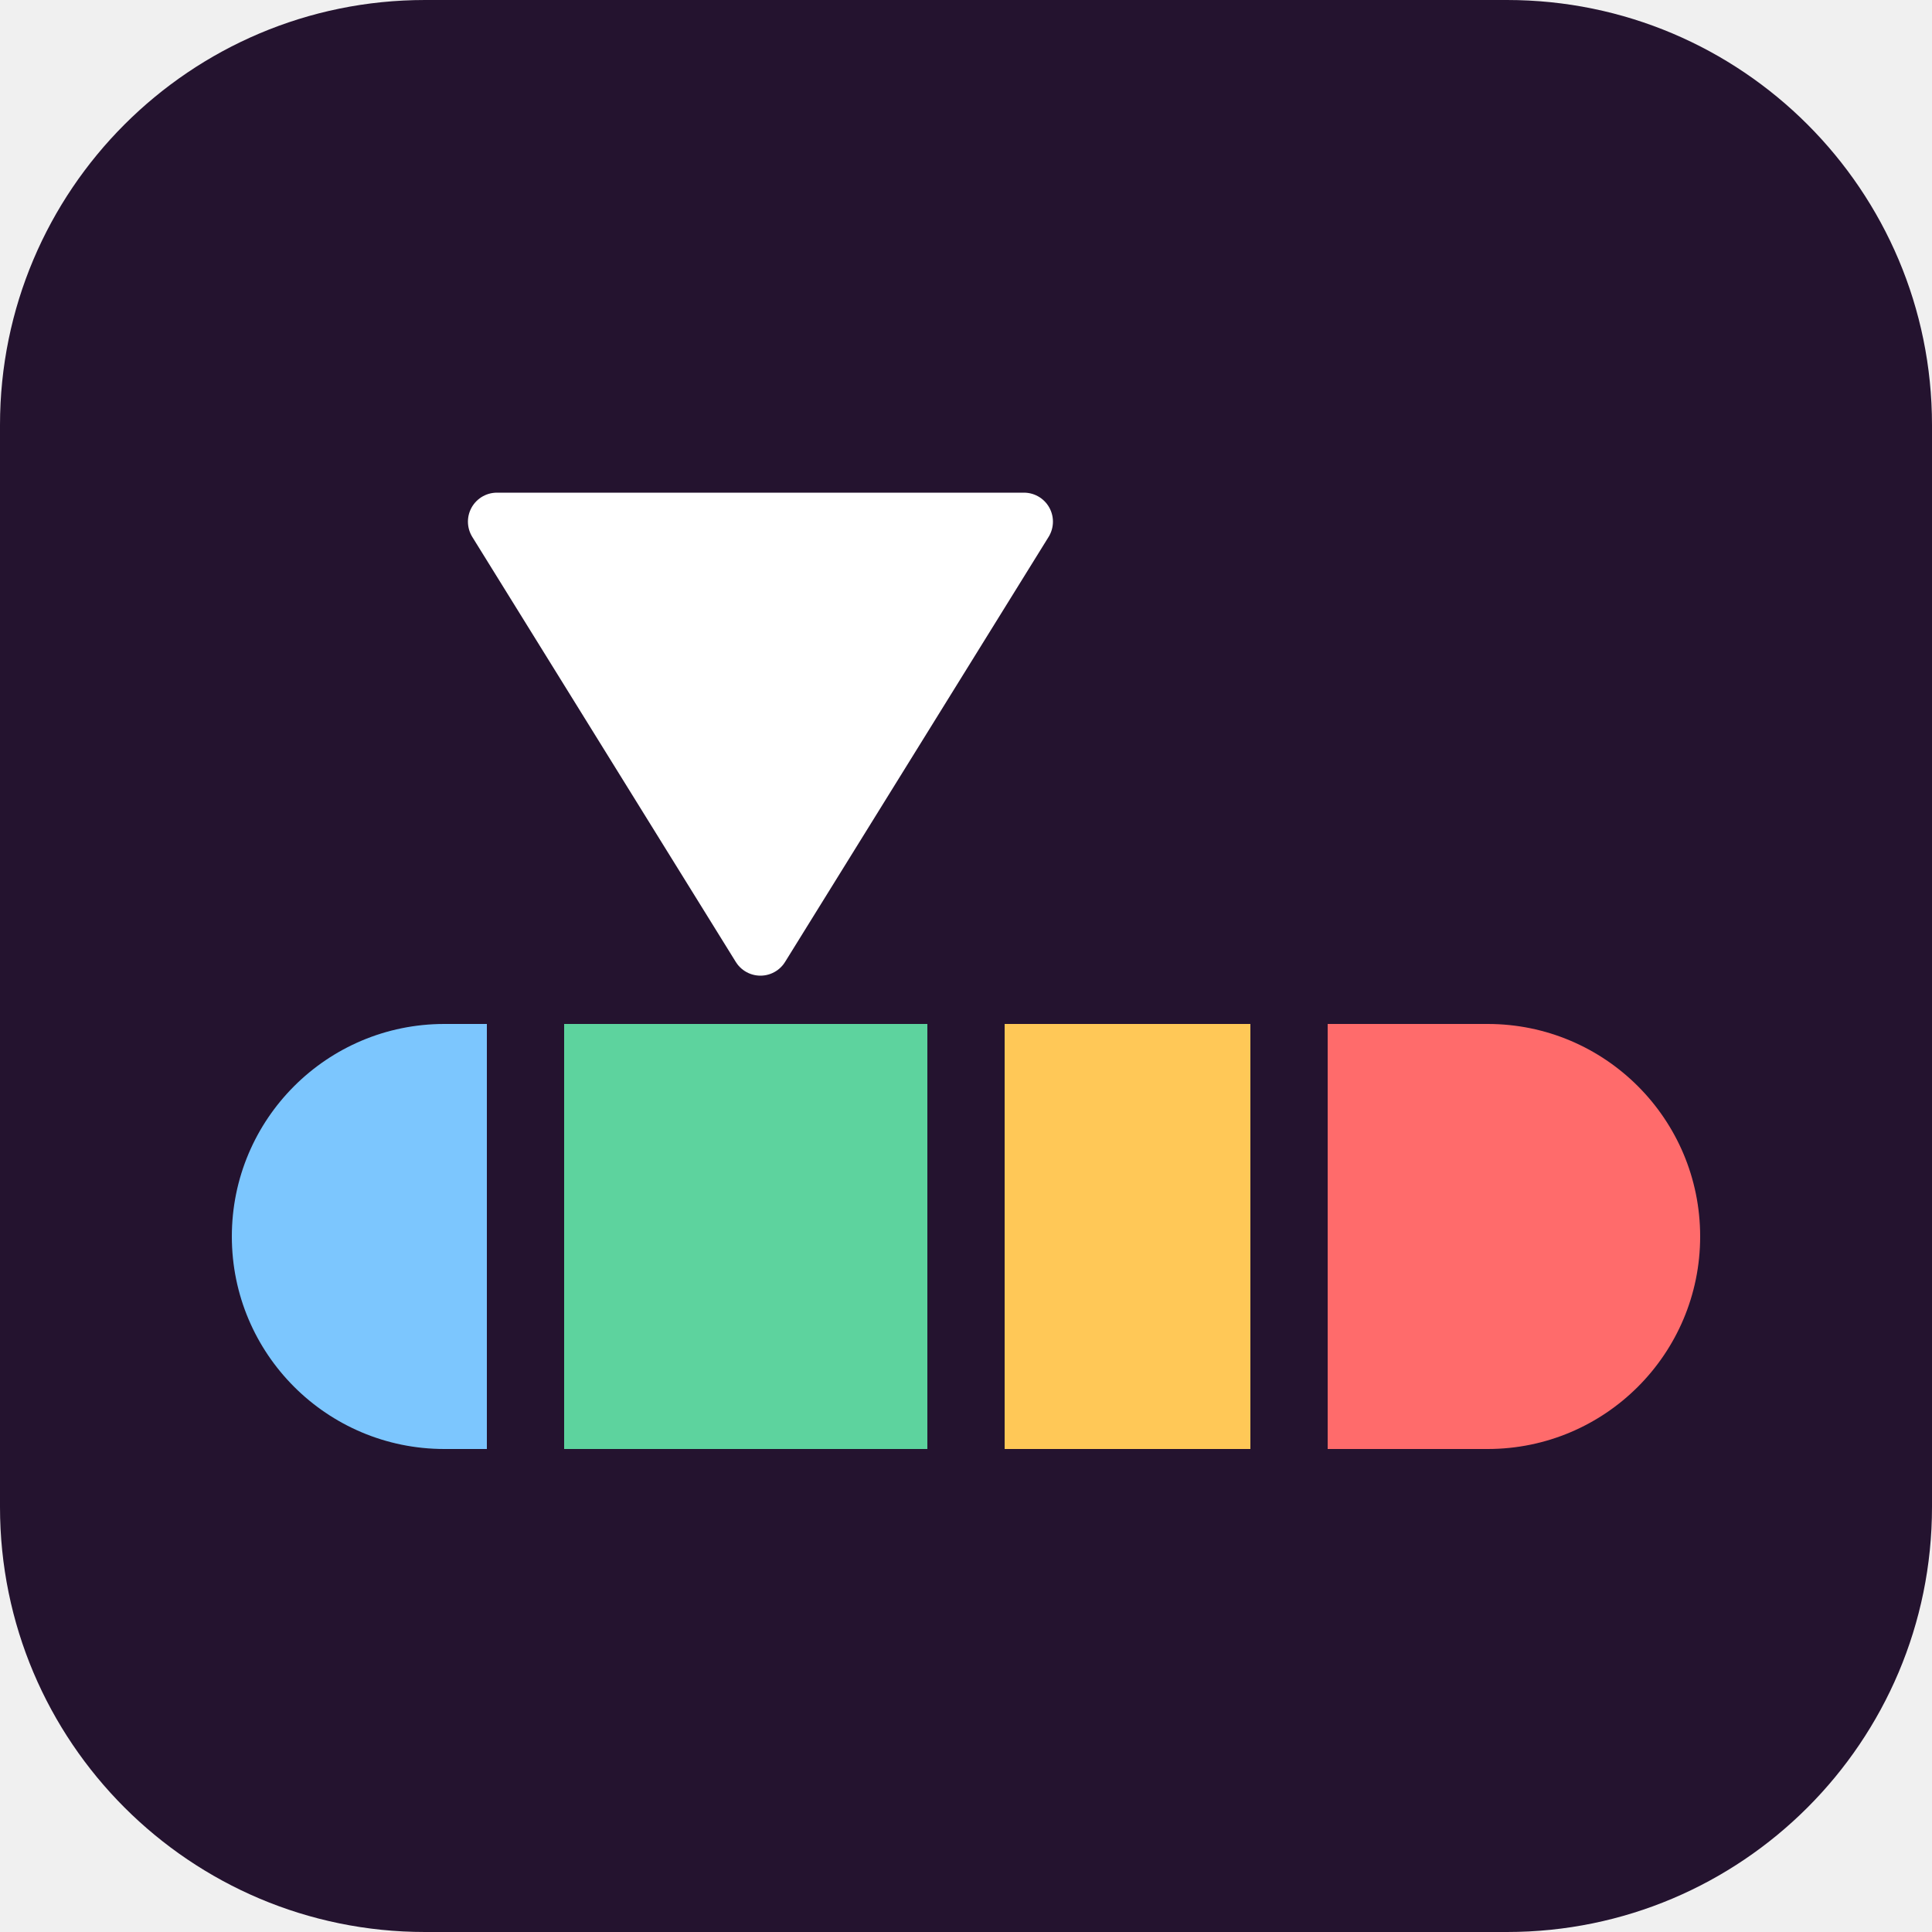
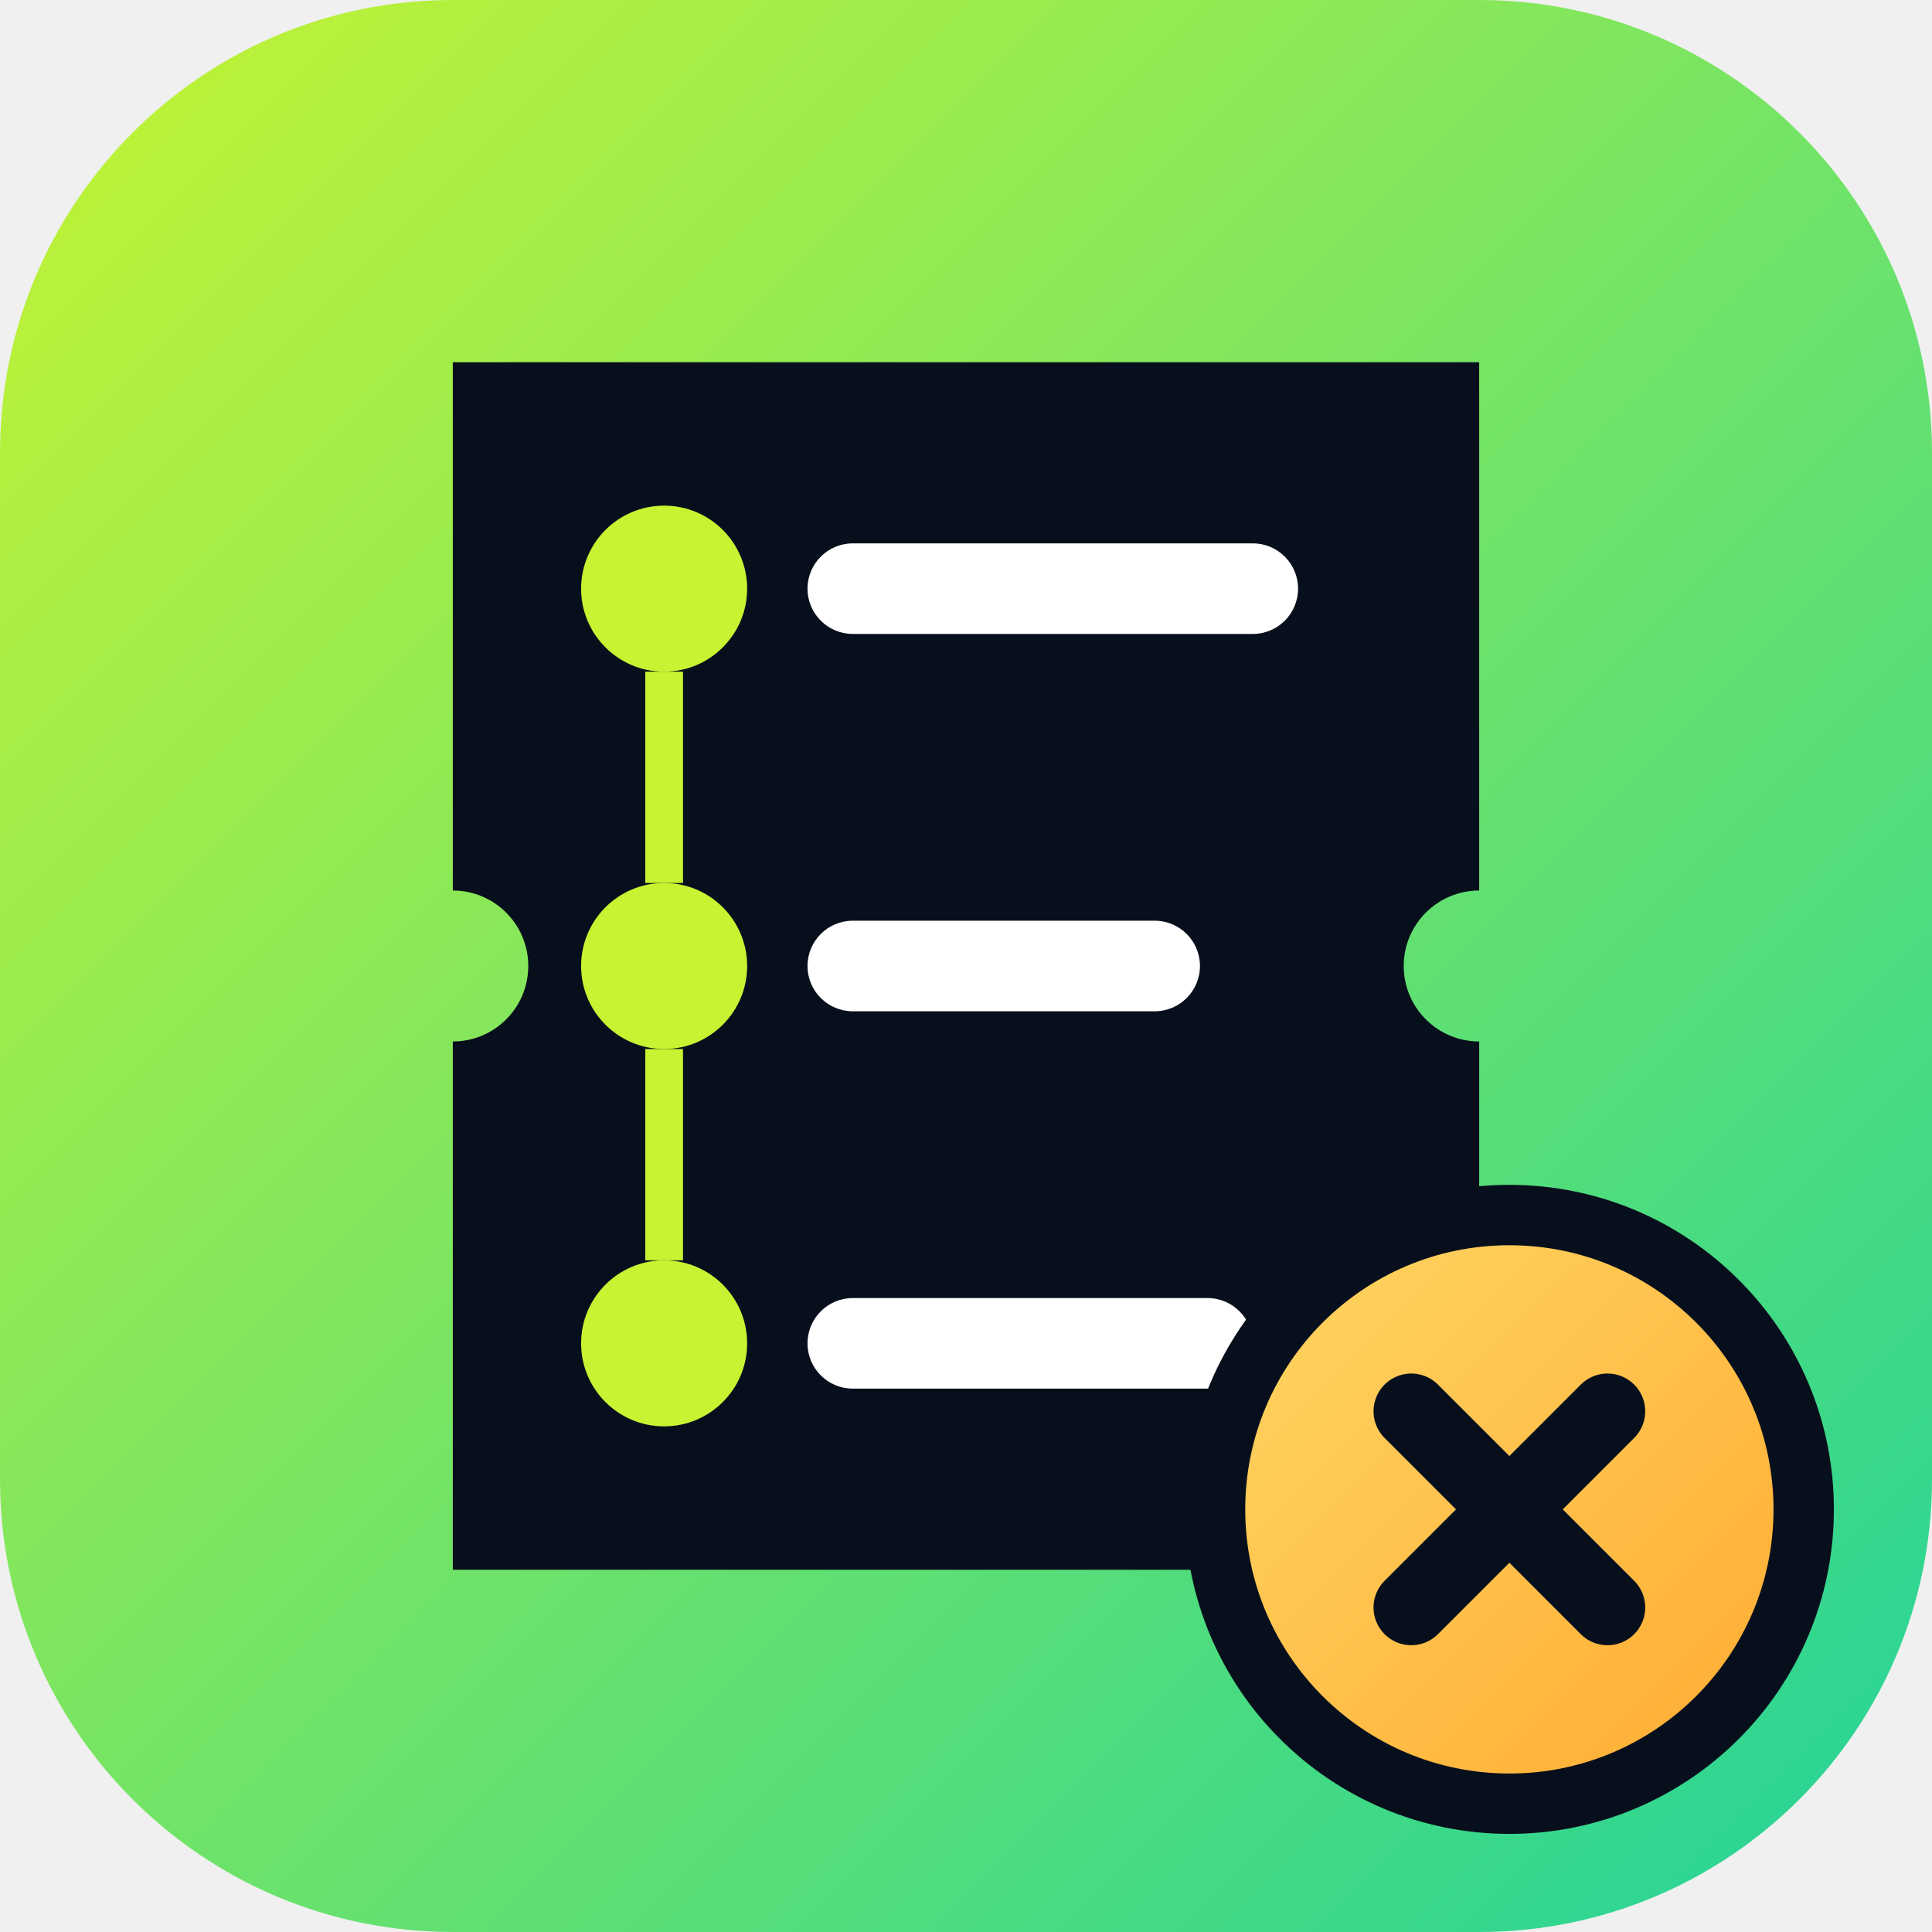
- <svg xmlns="http://www.w3.org/2000/svg" viewBox="0 0 100 100" width="32" height="32">
-   <rect width="100" height="100" rx="22" fill="#24132F" />
+ <svg xmlns="http://www.w3.org/2000/svg" viewBox="0 0 512 512">
  <defs>
-     <clipPath id="c321">
-       <rect x="12" y="53.00" width="76" height="22" rx="11.00" />
-     </clipPath>
+     <linearGradient id="brand" x1="0" y1="0" x2="1" y2="1">
+       <stop offset="0" stop-color="#C6F432" />
+       <stop offset="1" stop-color="#22D39A" />
+     </linearGradient>
+     <linearGradient id="accent" x1="0" y1="0" x2="1" y2="0">
+       <stop offset="0" stop-color="#D4FA4E" />
+       <stop offset="1" stop-color="#2BE3A4" />
+     </linearGradient>
+     <linearGradient id="gold" x1="0" y1="0" x2="1" y2="1">
+       <stop offset="0" stop-color="#FFD866" />
+       <stop offset="1" stop-color="#FFA92E" />
+     </linearGradient>
+     <linearGradient id="bg" x1="0" y1="0" x2="1" y2="1">
+       <stop offset="0" stop-color="#080F1C" />
+       <stop offset="1" stop-color="#0E1D33" />
+     </linearGradient>
+     <radialGradient id="glowA" cx="0.5" cy="0.5" r="0.5">
+       <stop offset="0" stop-color="#C6F432" stop-opacity="0.22" />
+       <stop offset="1" stop-color="#C6F432" stop-opacity="0" />
+     </radialGradient>
+     <radialGradient id="glowB" cx="0.5" cy="0.5" r="0.5">
+       <stop offset="0" stop-color="#22D39A" stop-opacity="0.25" />
+       <stop offset="1" stop-color="#22D39A" stop-opacity="0" />
+     </radialGradient>
+     <filter id="shadow" x="-20%" y="-20%" width="140%" height="140%">
+       <feDropShadow dx="0" dy="18" stdDeviation="22" flood-color="#000" flood-opacity="0.5" />
+     </filter>
  </defs>
-   <g clip-path="url(#c321)">
-     <rect x="12.00" y="52.00" width="13.20" height="24" fill="#7CC6FE" />
-     <rect x="29.20" y="52.00" width="18.80" height="24" fill="#5DD39E" />
-     <rect x="52.00" y="52.00" width="12.72" height="24" fill="#FFC857" />
-     <rect x="68.72" y="52.00" width="19.28" height="24" fill="#FF6B6B" />
+   <g transform="translate(0,0) scale(1.0)">
+     <rect width="512" height="512" rx="120" fill="url(#brand)" />
+     <path d="M120 96 H392 V236 A20 20 0 0 0 392 276 V416 H120 V276 A20 20 0 0 0 120 236 Z" fill="#080F1C" />
+     <circle cx="176" cy="156" r="22" fill="#C6F432" />
+     <rect x="214" y="144" width="130" height="24" rx="12" fill="#fff" />
+     <circle cx="176" cy="256" r="22" fill="#C6F432" />
+     <rect x="214" y="244" width="104" height="24" rx="12" fill="#fff" />
+     <circle cx="176" cy="356" r="22" fill="#C6F432" />
+     <rect x="214" y="344" width="118" height="24" rx="12" fill="#fff" />
+     <path d="M176 178 V234 M176 278 V334" stroke="#C6F432" stroke-width="10" />
+     <circle cx="400" cy="400" r="78" fill="url(#gold)" stroke="#080F1C" stroke-width="16" />
+     <path d="M374 374 L426 426 M426 374 L374 426" stroke="#080F1C" stroke-width="20" stroke-linecap="round" />
  </g>
-   <path d="M25.72,27.00 L53.00,27.00 L39.36,49.00 Z" fill="#FFFFFF" stroke="#FFFFFF" stroke-width="3" stroke-linejoin="round" />
</svg>
